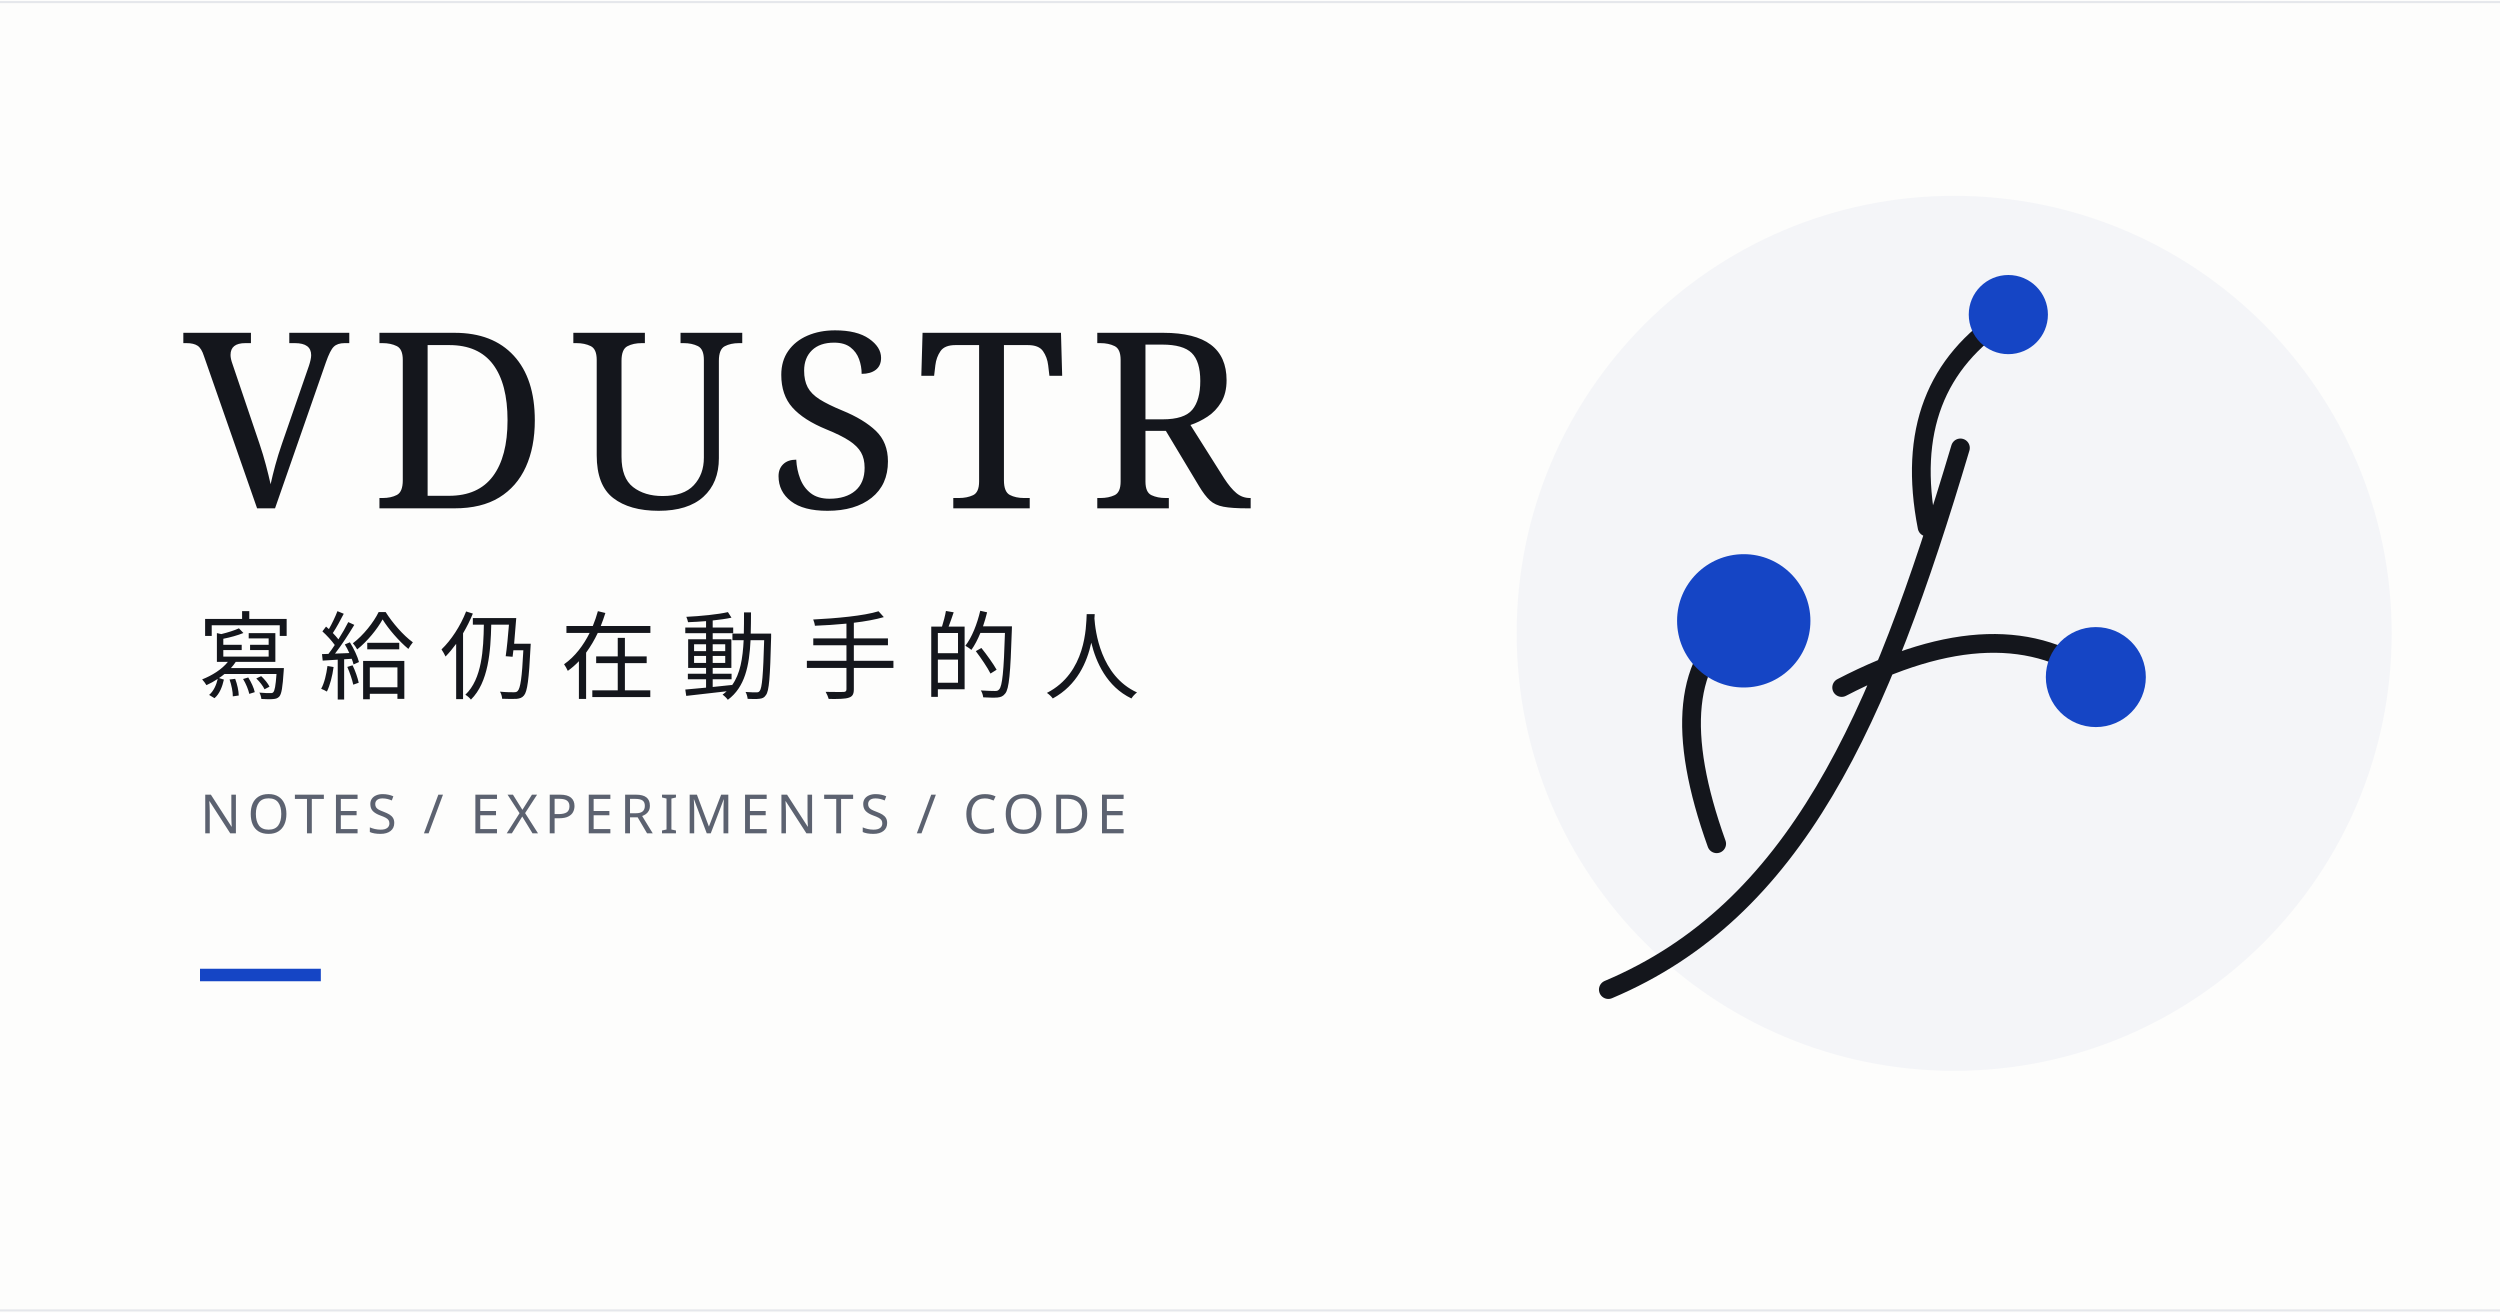
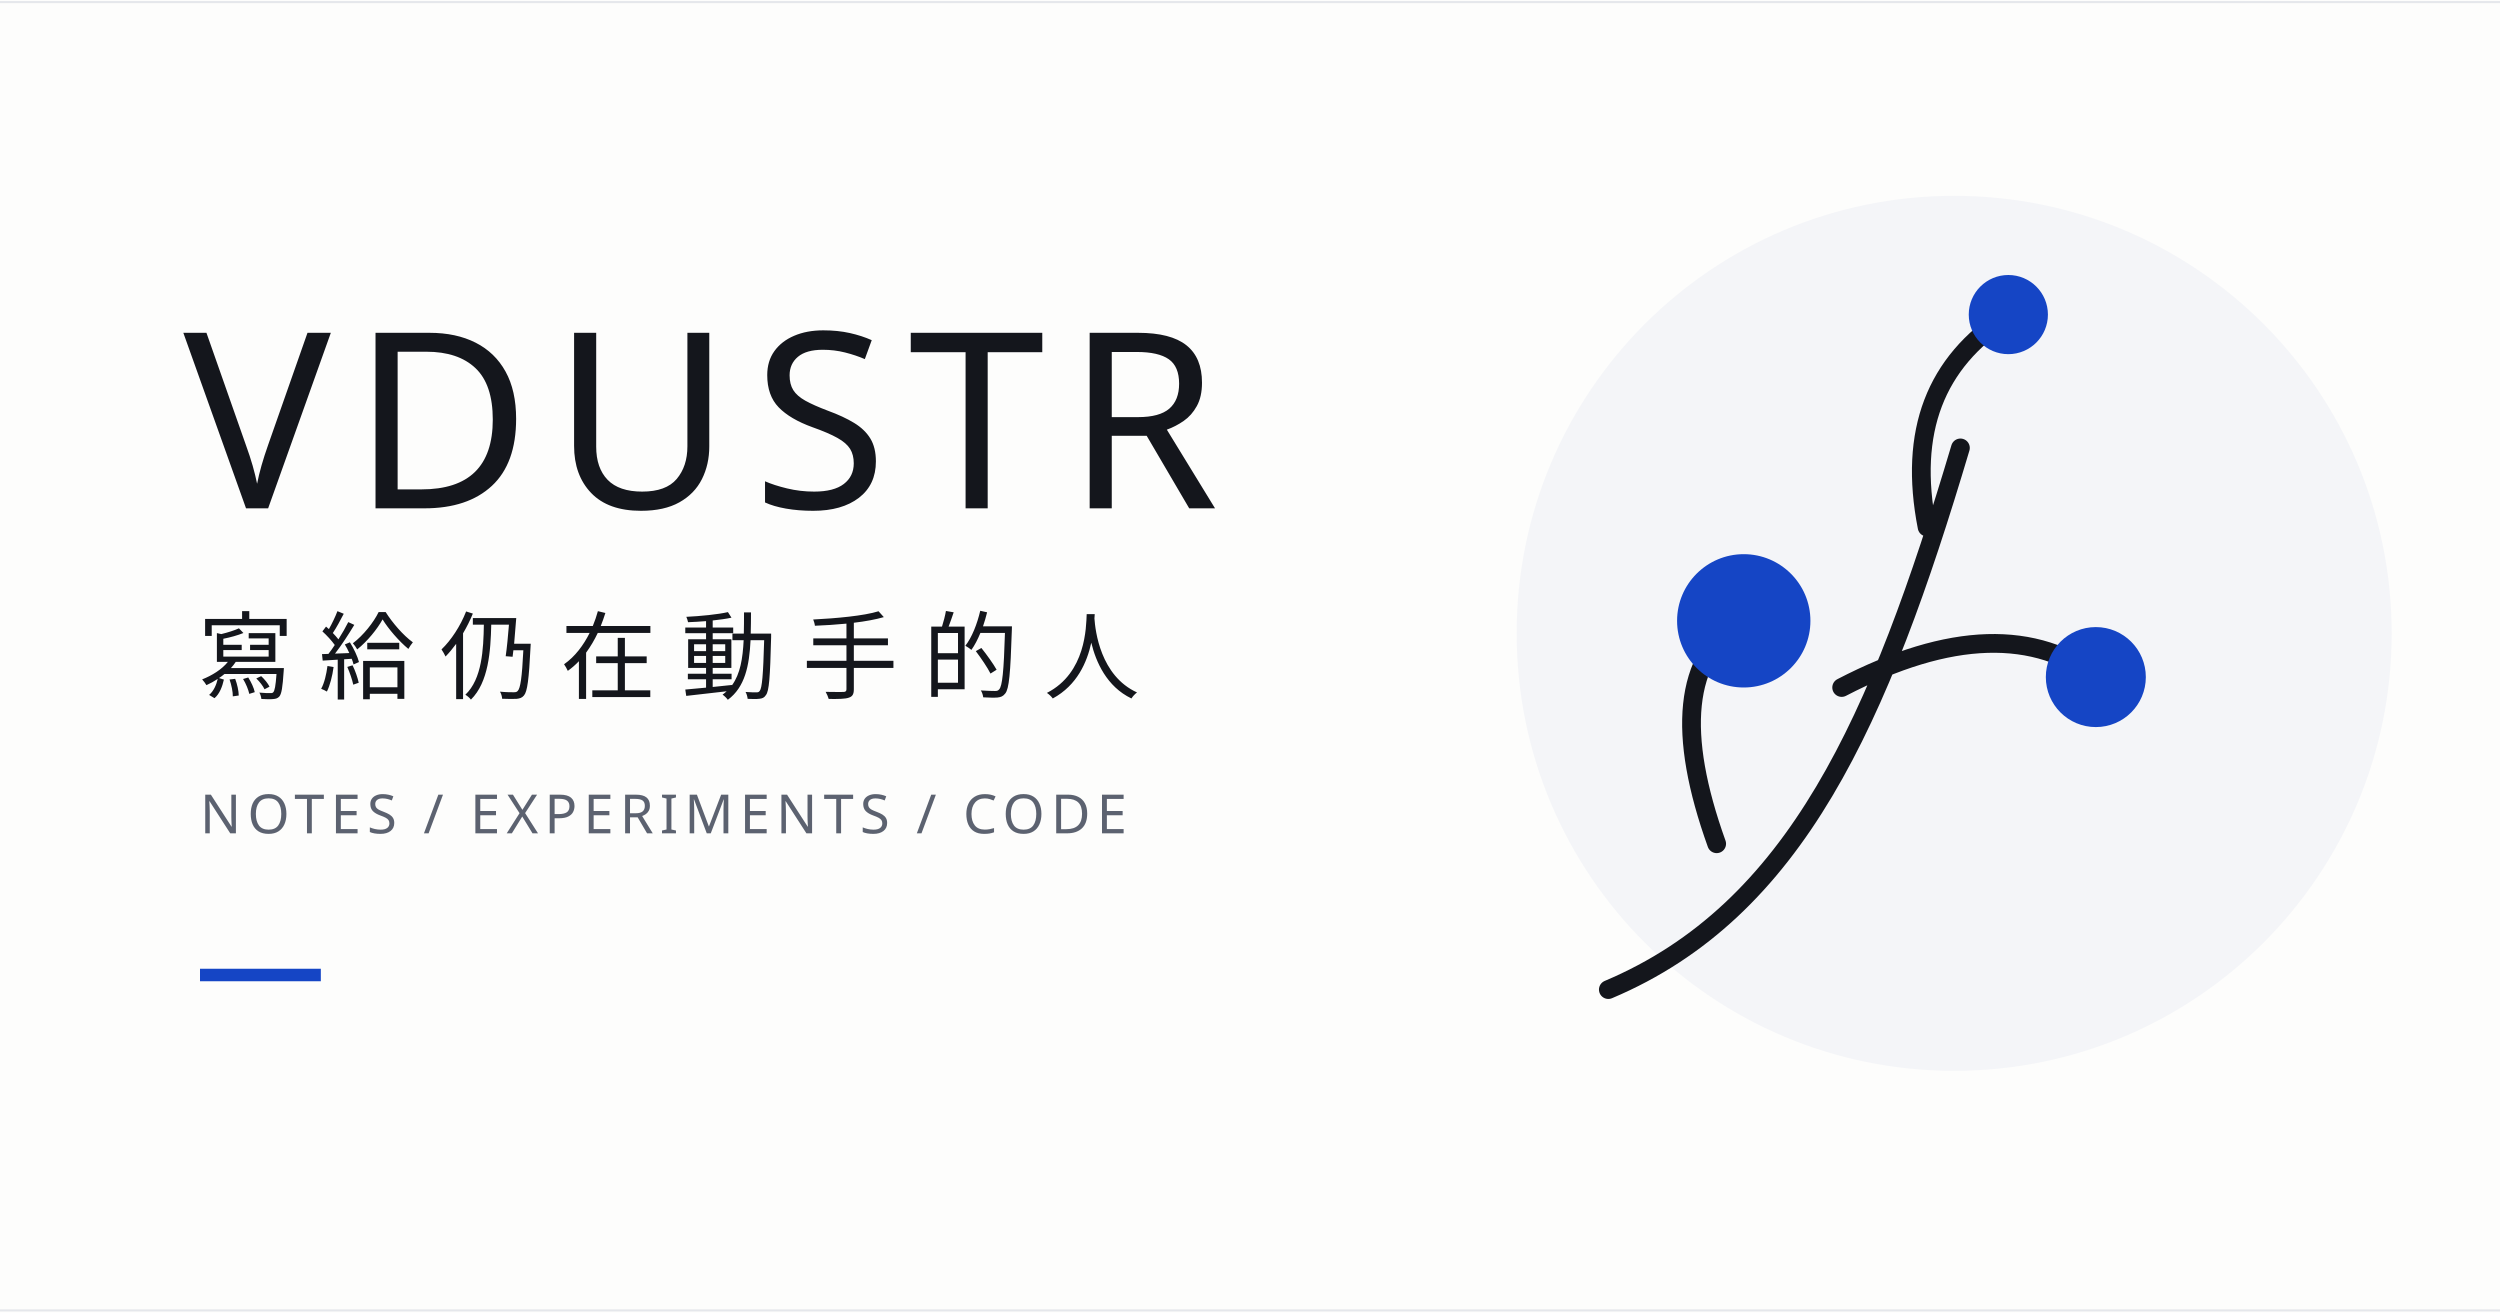
<svg xmlns="http://www.w3.org/2000/svg" width="1200" height="630" viewBox="0 0 1200 630">
  <rect width="1200" height="630" fill="#fdfdfc" />
  <path d="M0 1h1200M0 629h1200" stroke="#e5e7eb" />
  <circle cx="938" cy="304" r="210" fill="#f4f5f8" />
  <path d="M772 475c90-38 130-129 169-260M824 405c-19-53-16-89 12-108M884 330c52-27 93-28 124-4M925 253c-9-46 4-79 38-101" fill="none" stroke="#14161c" stroke-width="9" stroke-linecap="round" />
  <g fill="#1545c5">
    <circle cx="837" cy="298" r="32" />
    <circle cx="1006" cy="325" r="24" />
    <circle cx="964" cy="151" r="19" />
  </g>
-   <text x="88" y="244" fill="#14161c" font-family="Jigmo, 'Noto Serif TC', serif" font-size="118" letter-spacing="10">VDUSTR</text>
-   <text x="95" y="332" fill="#14161c" font-family="Jigmo, 'Noto Serif TC', serif" font-size="46" letter-spacing="12">寫給仍在動手的人</text>
+   <text x="88" y="244" fill="#14161c" font-family="Jigmo, system-ui, 'PingFang TC', 'Microsoft JhengHei', sans-serif" font-size="118" letter-spacing="10">VDUSTR</text>
+   <text x="95" y="332" fill="#14161c" font-family="Jigmo, system-ui, 'PingFang TC', 'Microsoft JhengHei', sans-serif" font-size="46" letter-spacing="12">寫給仍在動手的人</text>
  <text x="96" y="400" fill="#5c6270" font-family="system-ui, sans-serif" font-size="26" letter-spacing="3">NOTES / EXPERIMENTS / CODE</text>
  <rect x="96" y="465" width="58" height="6" fill="#1545c5" />
</svg>
